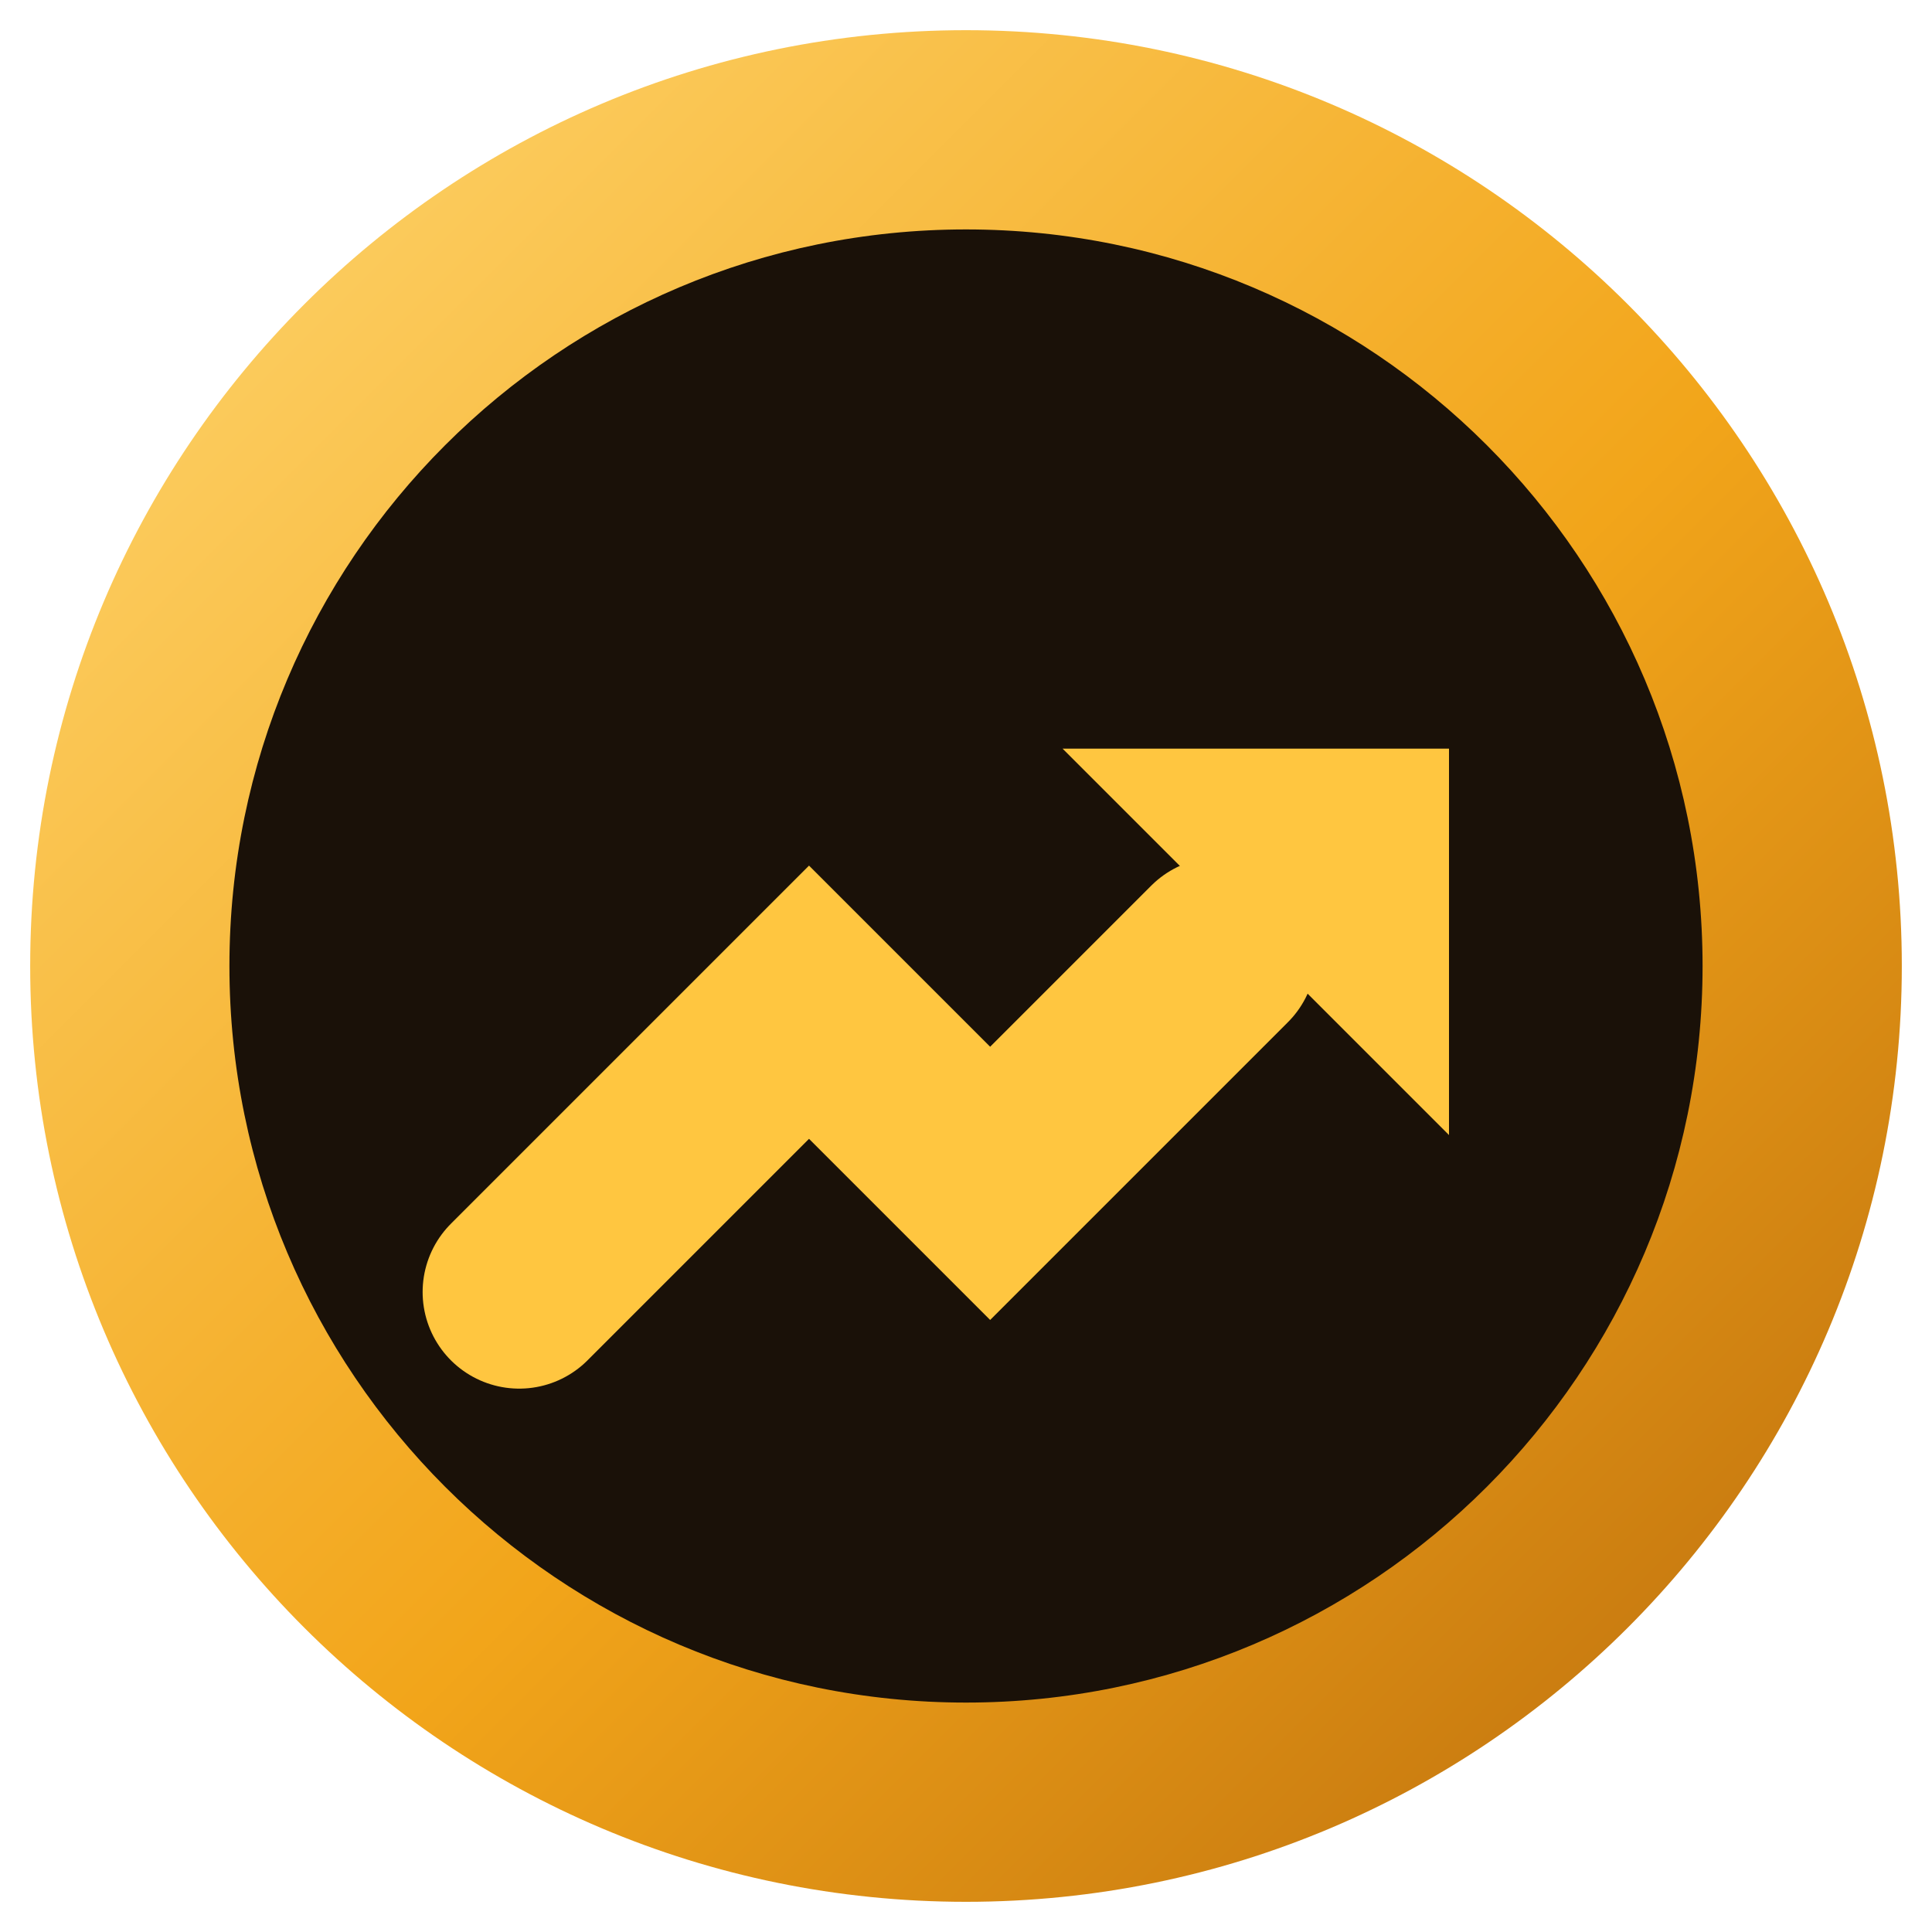
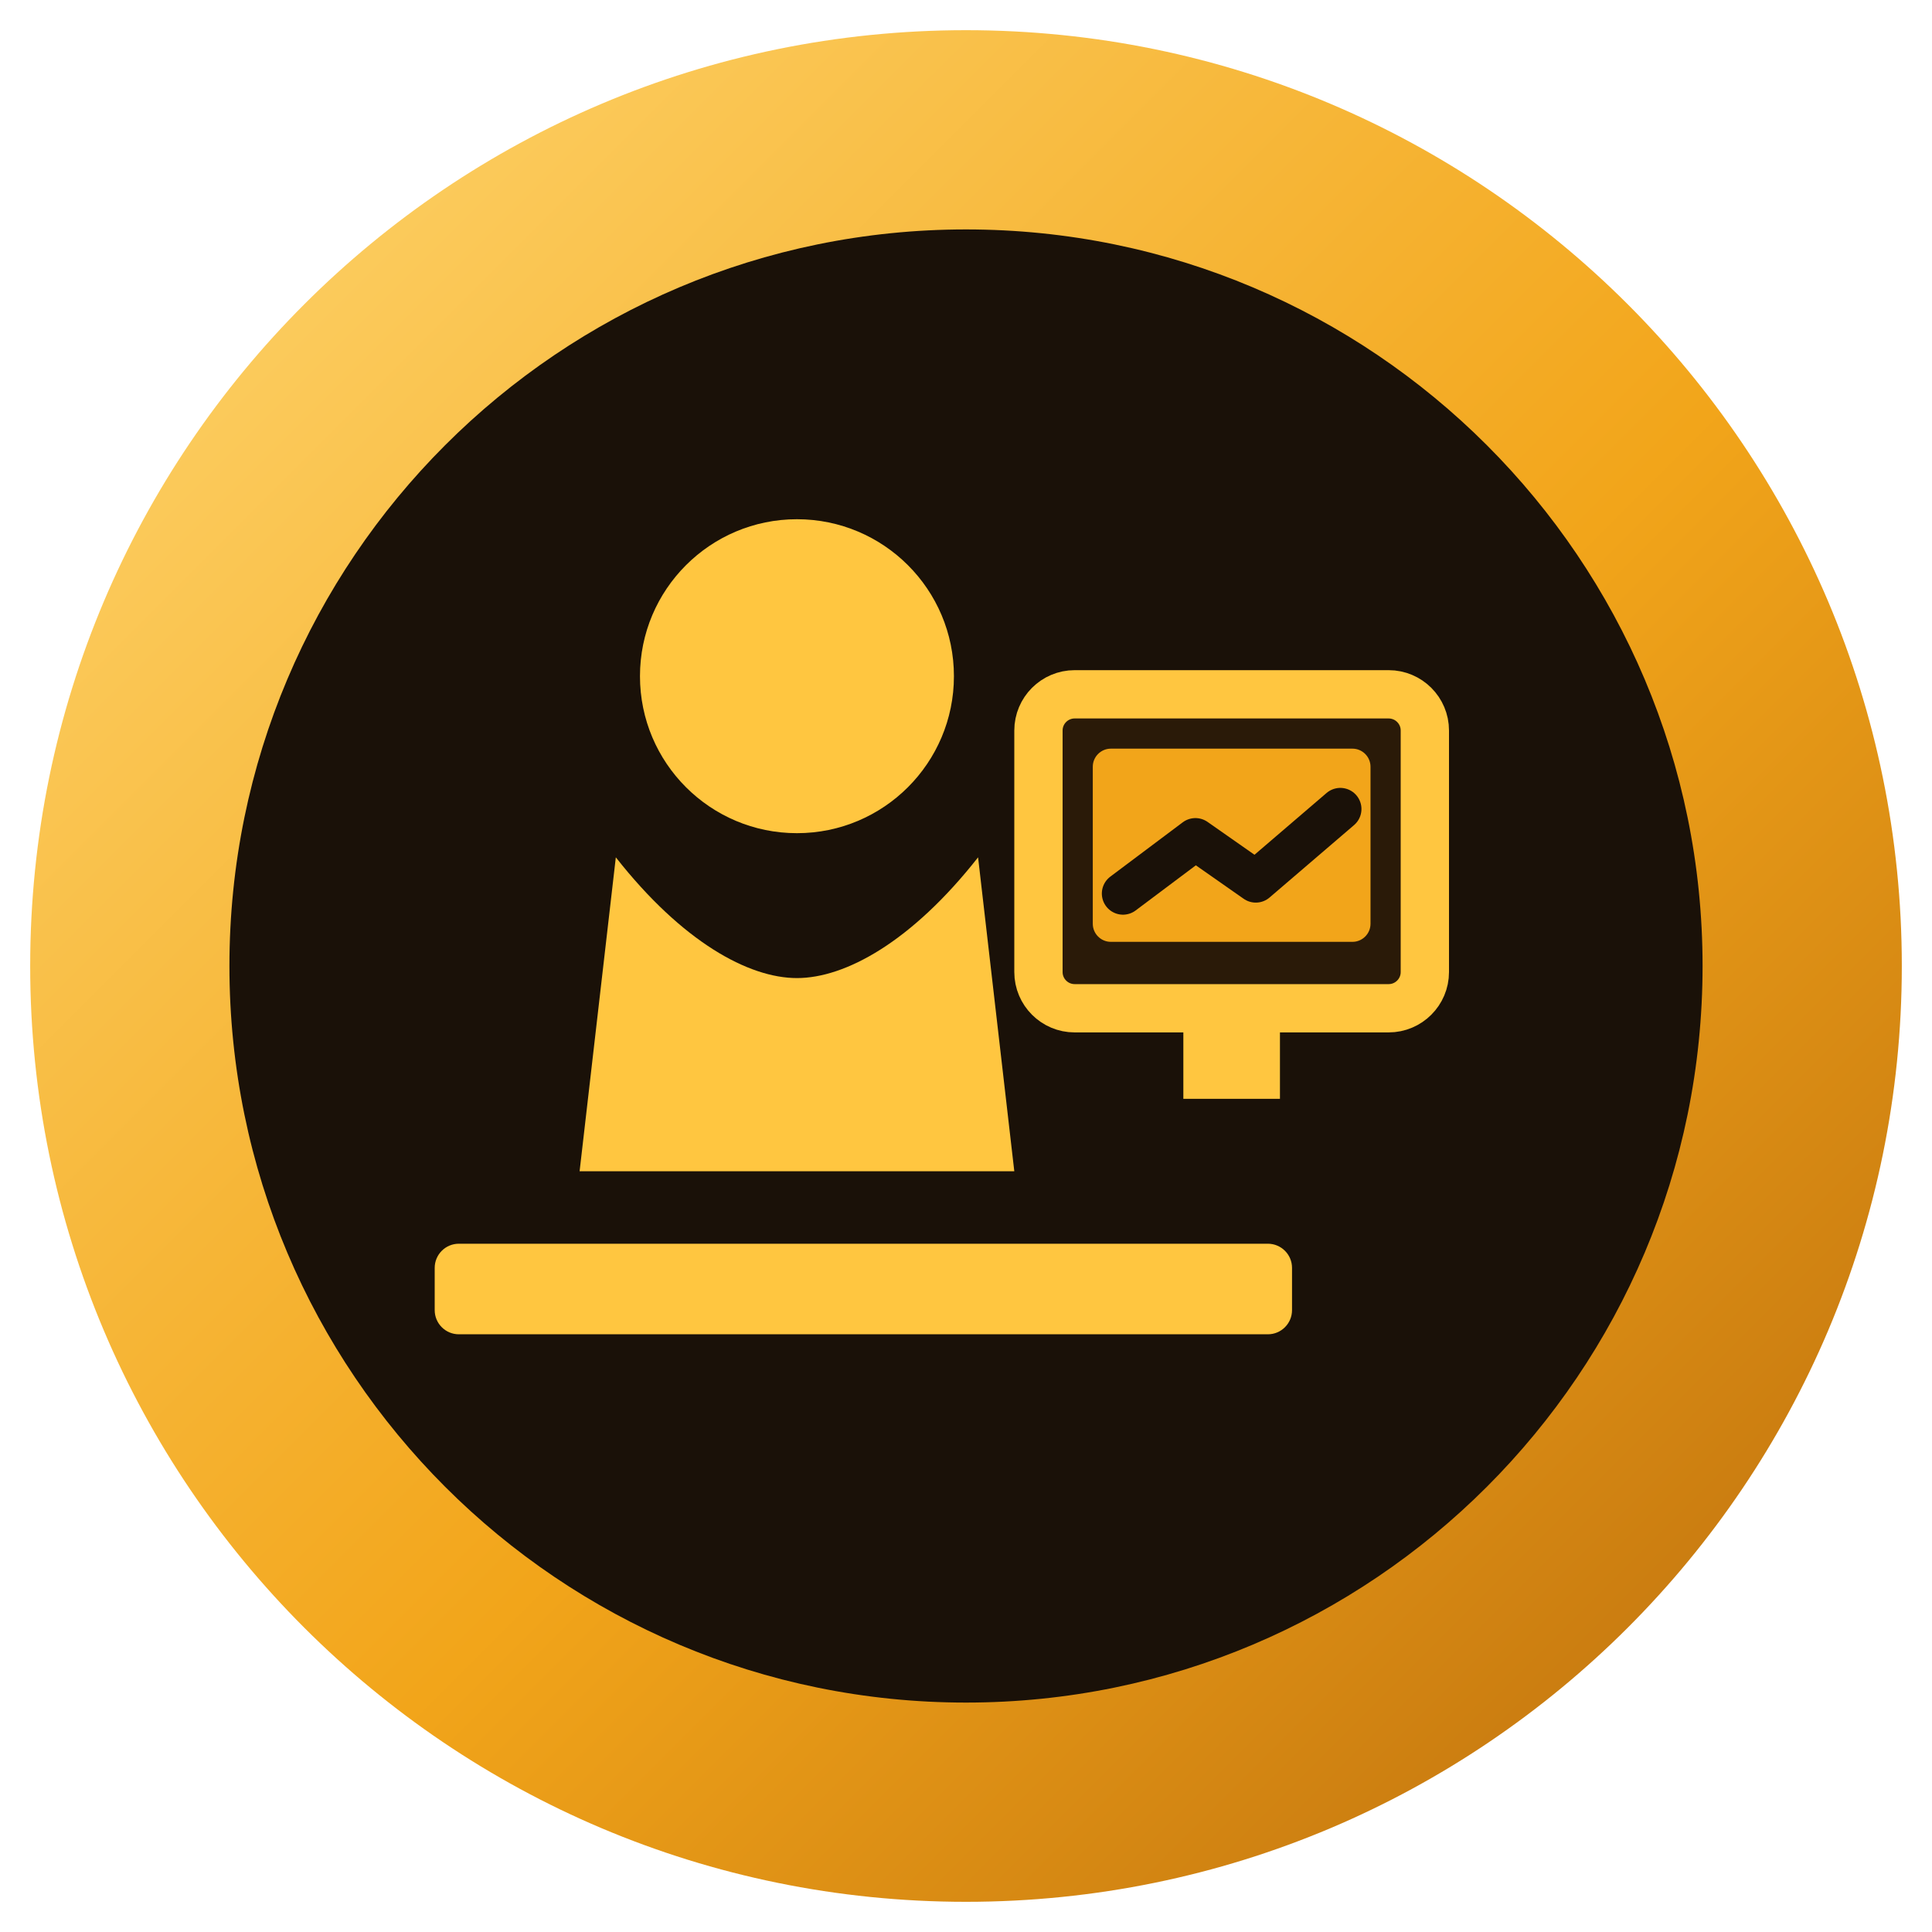
<svg xmlns="http://www.w3.org/2000/svg" viewBox="0 0 32 32">
  <defs>
    <linearGradient id="g" x1="0" y1="0" x2="1" y2="1">
      <stop offset="0" stop-color="#FFD873" />
      <stop offset=".55" stop-color="#F2A51A" />
      <stop offset="1" stop-color="#B86A0C" />
    </linearGradient>
  </defs>
  <circle cx="16" cy="16" r="15.5" fill="url(#g)" />
  <circle cx="16" cy="16" r="12.2" fill="#1a1108" />
-   <path d="M8.6 21.4 13.4 16.6 16.4 19.6 20.2 15.8" fill="none" stroke="#FFC640" stroke-width="3.2" stroke-linecap="round" stroke-linejoin="miter" />
-   <path d="M17.6 12.4H24V18.8Z" fill="#FFC640" />
+   <g fill="#FFC640">
+     <circle cx="13.2" cy="11.2" r="2.6" />
+     <path d="M10.2 14.2c1.1 1.4 2.2 2 3 2s1.9-.6 3-2l.6 5.2H9.6z" />
+     <rect x="7.2" y="20.6" width="14.2" height="1.5" rx=".4" />
+     <rect x="17.2" y="11.5" width="6.4" height="5.2" rx=".6" fill="#2a1a08" stroke="#FFC640" stroke-width=".8" />
+     <rect x="18.1" y="12.4" width="4.6" height="3.2" rx=".3" fill="#F2A51A" />
+     <path d="M18.6 14.8l1.2-.9 1 .7 1.4-1.2" fill="none" stroke="#1a1108" stroke-width=".7" stroke-linecap="round" stroke-linejoin="round" />
+     <rect x="19.6" y="16.7" width="1.6" height="1.5" fill="#FFC640" />
+   </g>
</svg>
